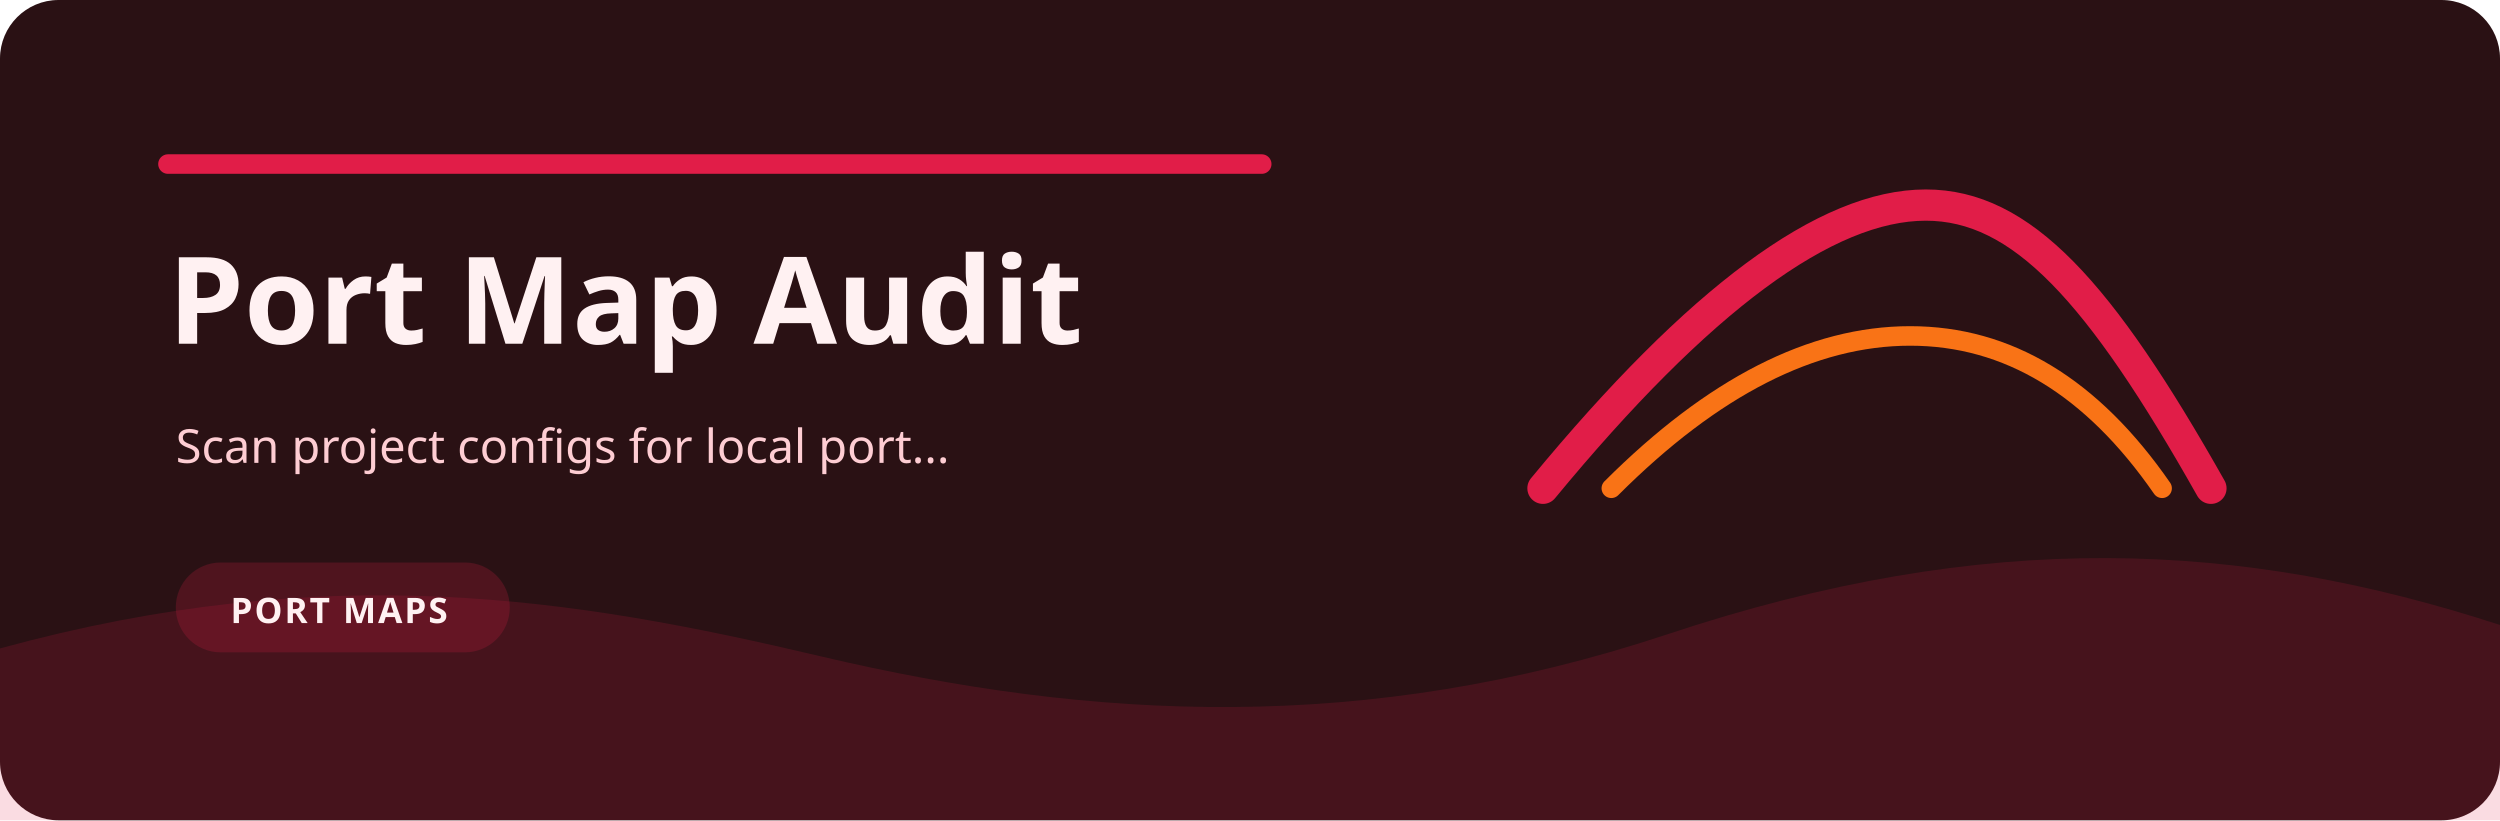
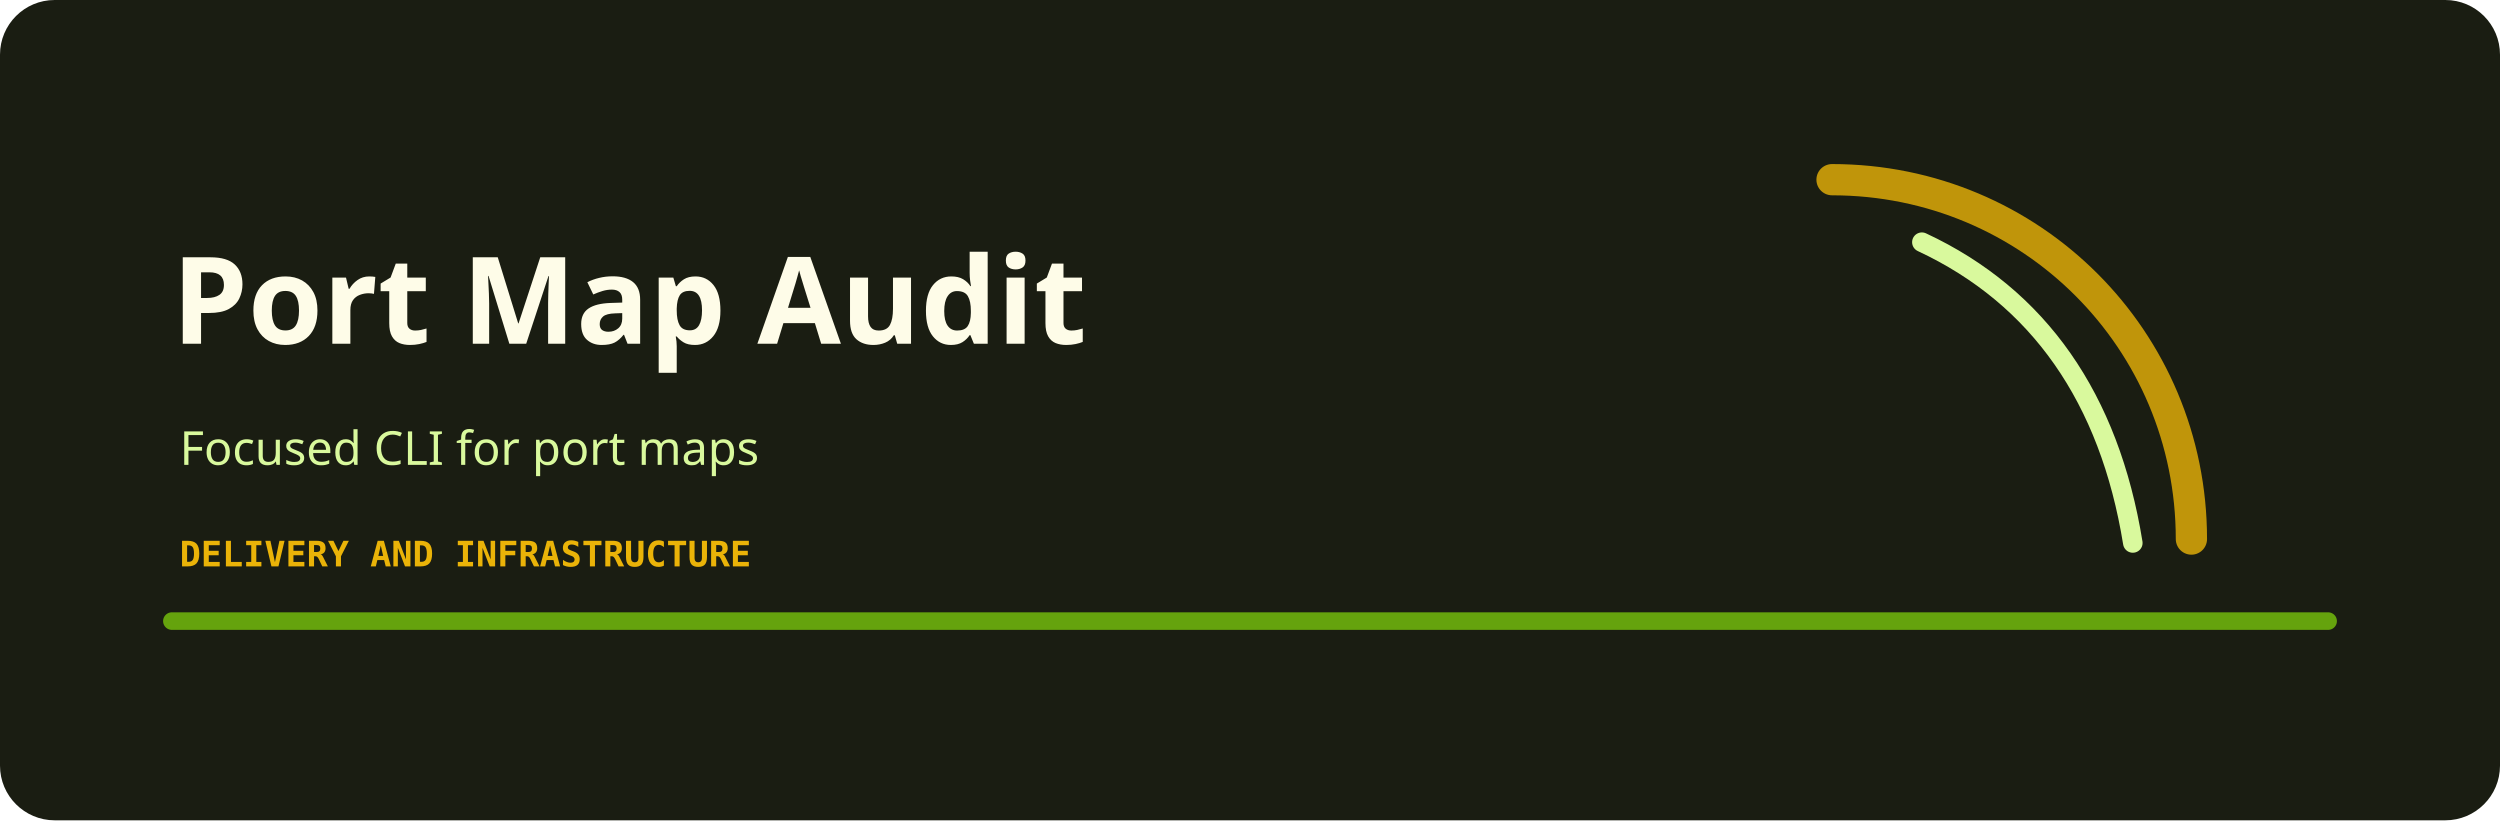
- <svg xmlns="http://www.w3.org/2000/svg" width="1280" height="420" viewBox="0 0 1280 420" fill="none" role="img" aria-label="Port Map Audit project cover">
-   <rect width="1280" height="420" rx="30" fill="#2a1114" />
-   <path d="M0 332C168 286 293 306 420 336C560 369 699 376 853 325C1018 270 1148 277 1280 320V420H0V332Z" fill="#e11d48" opacity=".16" />
-   <path d="M86 84h560" stroke="#e11d48" stroke-width="10" stroke-linecap="round" />
-   <text x="86" y="176" fill="#fff1f2" font-family="Plus Jakarta Sans, ui-sans-serif, system-ui" font-size="62" font-weight="800">Port Map Audit</text>
-   <text x="90" y="237" fill="#fecdd3" font-family="Plus Jakarta Sans, ui-sans-serif, system-ui" font-size="24" font-weight="500">Scan project configs for local port...</text>
-   <rect x="90" y="288" width="171" height="46" rx="23" fill="#e11d48" opacity=".20" />
-   <text x="118" y="319" fill="#fff1f2" font-family="Plus Jakarta Sans, ui-sans-serif, system-ui" font-size="18" font-weight="800" letter-spacing="1">PORT MAPS</text>
-   <path d="M790 250c80-97 145-145 196-145 49 0 89 44 146 145" fill="none" stroke="#e11d48" stroke-width="16" stroke-linecap="round" />
-   <path d="M825 250c52-52 103-78 153-78 50 0 93 26 129 78" fill="none" stroke="#f97316" stroke-width="10" stroke-linecap="round" />
+ <svg xmlns="http://www.w3.org/2000/svg" width="1280" height="420" viewBox="0 0 1280 420" fill="none" role="img" aria-label="Port Map Audit cover">
+   <rect width="1280" height="420" rx="28" fill="#1a1d12" />
+   <path d="M88 318h1104" stroke="#65a30d" stroke-width="9" stroke-linecap="round" />
+   <path d="M938 92c102 0 184 82 184 184" stroke="#eab308" stroke-width="16" stroke-linecap="round" opacity=".8" />
+   <path d="M984 124c60 28 96 80 108 154" stroke="#d9f99d" stroke-width="10" stroke-linecap="round" />
+   <text x="88" y="176" fill="#fefce8" font-family="IBM Plex Sans, ui-sans-serif, system-ui" font-size="62" font-weight="850">Port Map Audit</text>
+   <text x="92" y="238" fill="#d9f99d" font-family="IBM Plex Sans, ui-sans-serif, system-ui" font-size="24">Focused CLI for port maps</text>
+   <text x="92" y="290" fill="#eab308" font-family="ui-monospace, SFMono-Regular, Menlo, monospace" font-size="18" font-weight="700">DELIVERY AND INFRASTRUCTURE</text>
</svg>
